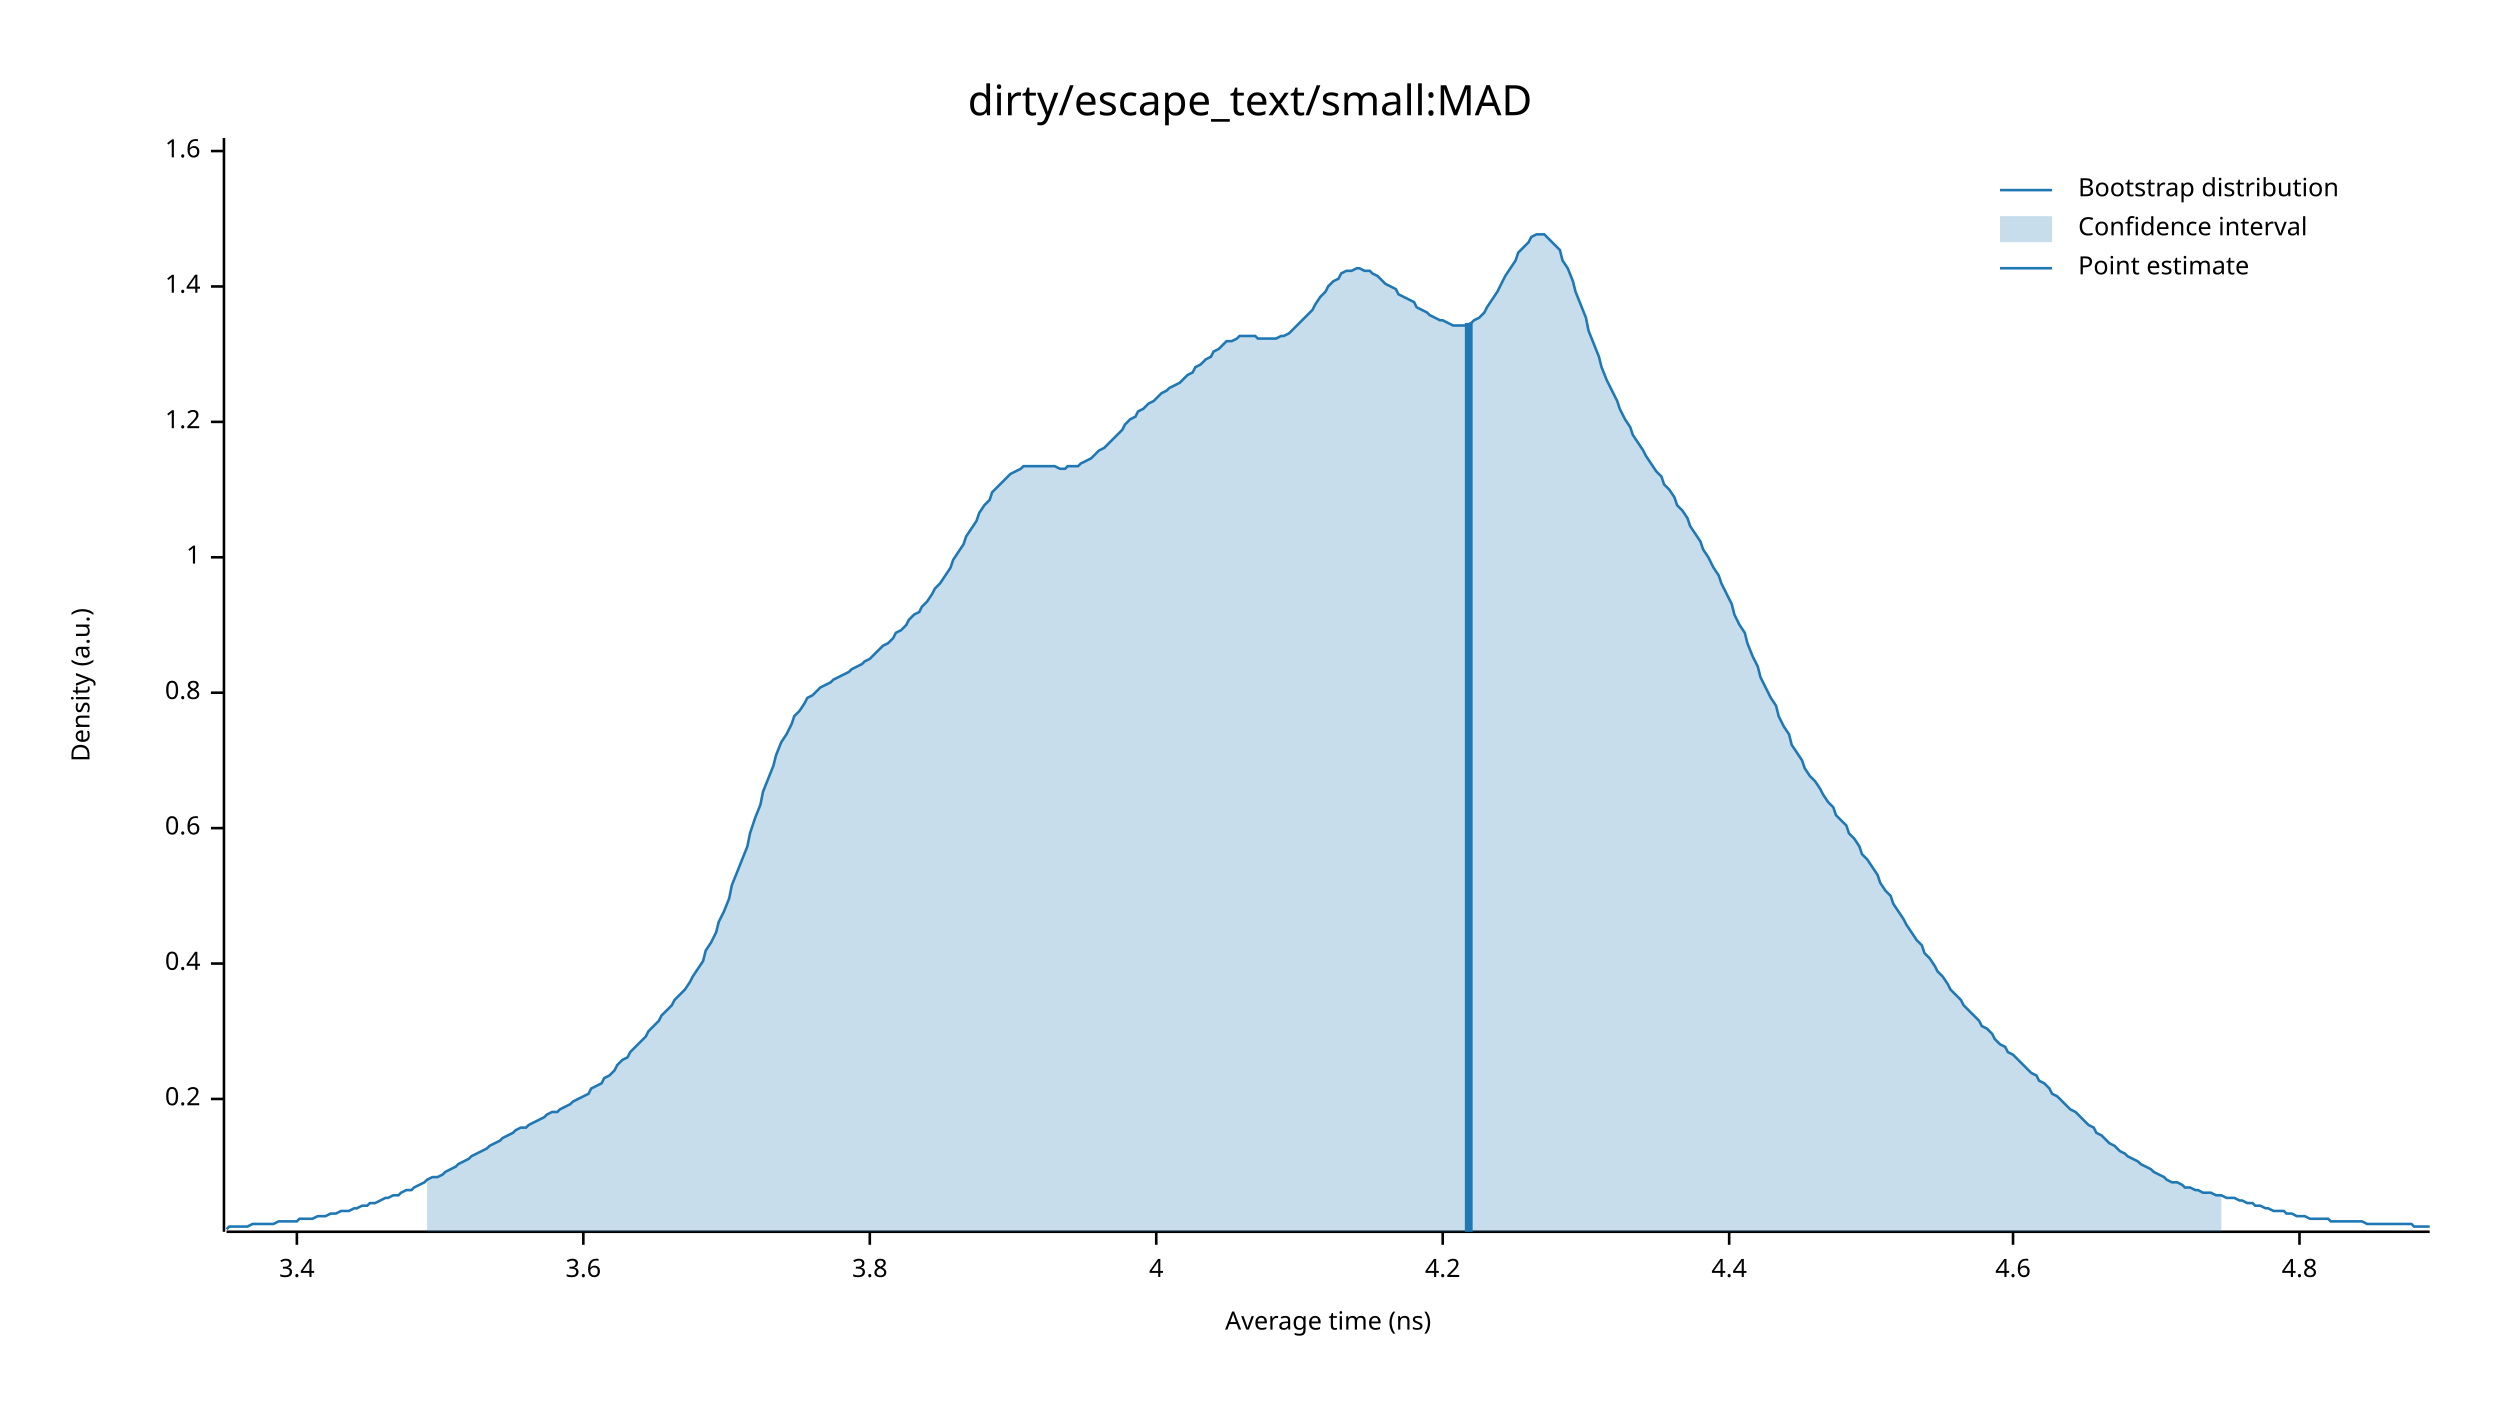
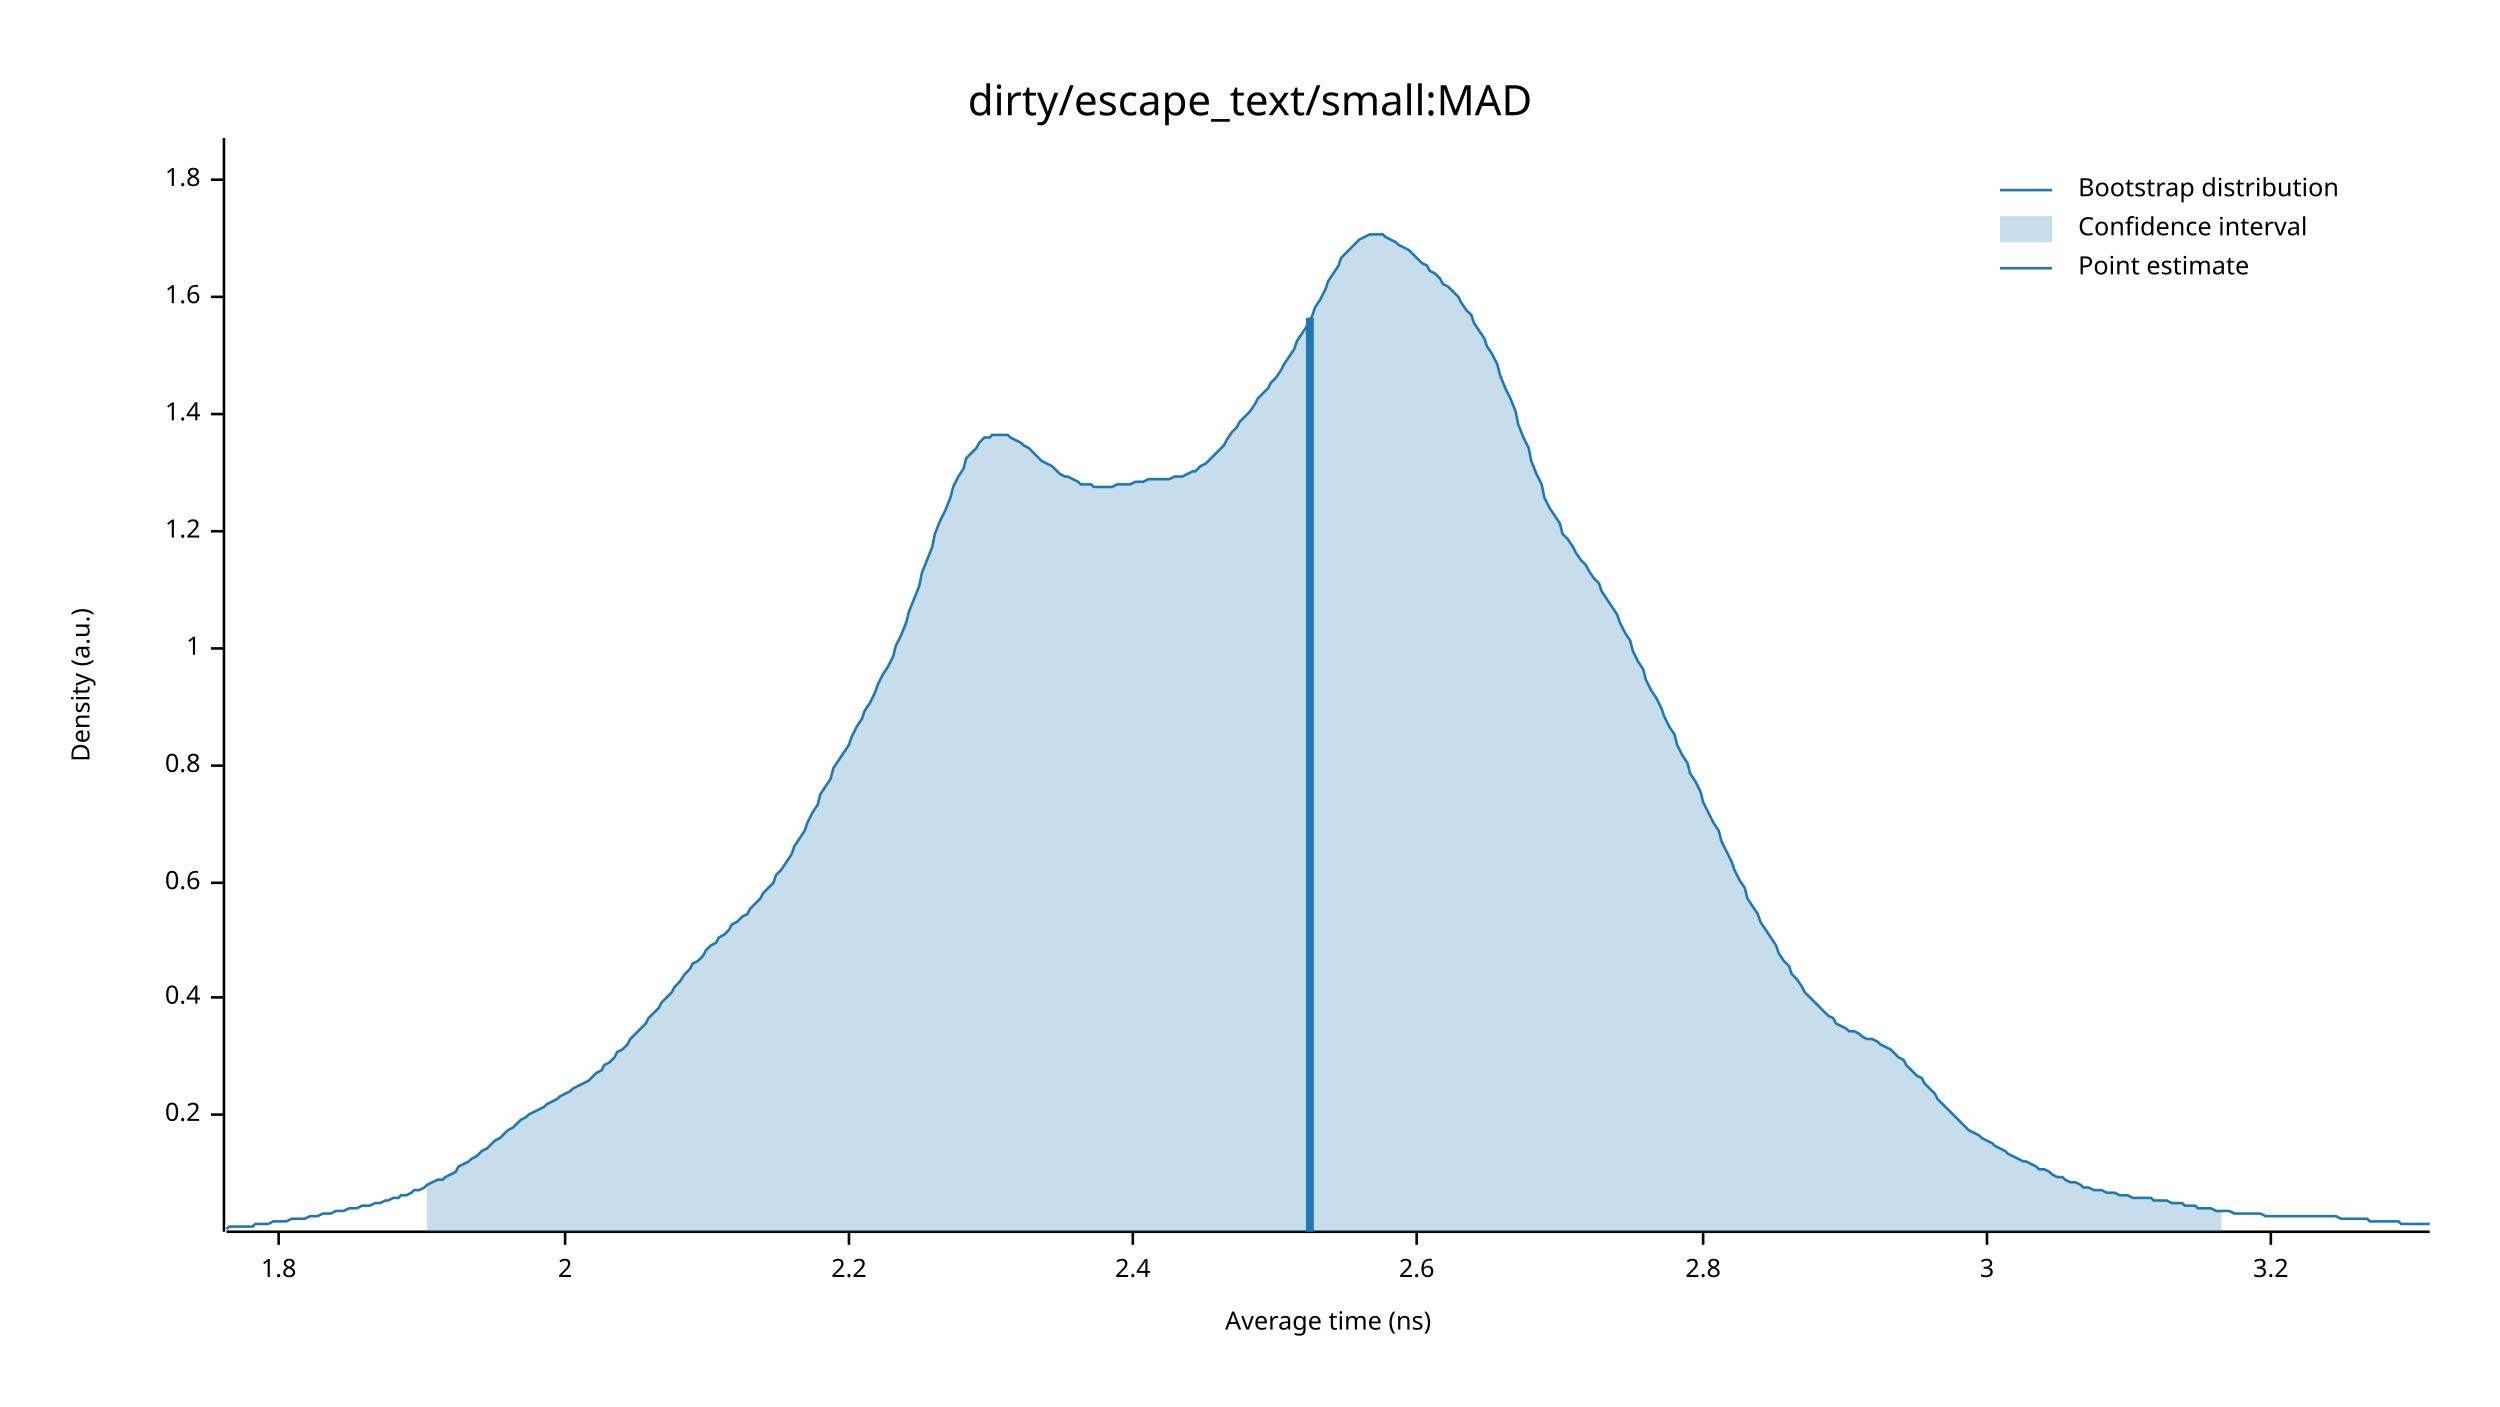
<svg xmlns="http://www.w3.org/2000/svg" width="960" height="540" viewBox="0 0 960 540">
  <text x="480" y="32" dy="0.76em" text-anchor="middle" font-family="sans-serif" font-size="16.129" opacity="1" fill="#000000">
dirty/escape_text/small:MAD
</text>
  <text x="27" y="263" dy="0.76em" text-anchor="middle" font-family="sans-serif" font-size="9.677" opacity="1" fill="#000000" transform="rotate(270, 27, 263)">
Density (a.u.)
</text>
  <text x="510" y="513" dy="-0.5ex" text-anchor="middle" font-family="sans-serif" font-size="9.677" opacity="1" fill="#000000">
Average time (ns)
</text>
  <polyline fill="none" opacity="1" stroke="#000000" stroke-width="1" points="86,53 86,473 " />
-   <text x="77" y="422" dy="0.5ex" text-anchor="end" font-family="sans-serif" font-size="9.677" opacity="1" fill="#000000">
+   <text x="77" y="428" dy="0.5ex" text-anchor="end" font-family="sans-serif" font-size="9.677" opacity="1" fill="#000000">
0.2
</text>
-   <polyline fill="none" opacity="1" stroke="#000000" stroke-width="1" points="81,422 86,422 " />
-   <text x="77" y="370" dy="0.5ex" text-anchor="end" font-family="sans-serif" font-size="9.677" opacity="1" fill="#000000">
+   <polyline fill="none" opacity="1" stroke="#000000" stroke-width="1" points="81,428 86,428 " />
+   <text x="77" y="383" dy="0.5ex" text-anchor="end" font-family="sans-serif" font-size="9.677" opacity="1" fill="#000000">
0.4
</text>
-   <polyline fill="none" opacity="1" stroke="#000000" stroke-width="1" points="81,370 86,370 " />
-   <text x="77" y="318" dy="0.5ex" text-anchor="end" font-family="sans-serif" font-size="9.677" opacity="1" fill="#000000">
+   <polyline fill="none" opacity="1" stroke="#000000" stroke-width="1" points="81,383 86,383 " />
+   <text x="77" y="339" dy="0.5ex" text-anchor="end" font-family="sans-serif" font-size="9.677" opacity="1" fill="#000000">
0.6
</text>
-   <polyline fill="none" opacity="1" stroke="#000000" stroke-width="1" points="81,318 86,318 " />
-   <text x="77" y="266" dy="0.5ex" text-anchor="end" font-family="sans-serif" font-size="9.677" opacity="1" fill="#000000">
+   <polyline fill="none" opacity="1" stroke="#000000" stroke-width="1" points="81,339 86,339 " />
+   <text x="77" y="294" dy="0.5ex" text-anchor="end" font-family="sans-serif" font-size="9.677" opacity="1" fill="#000000">
0.8
</text>
-   <polyline fill="none" opacity="1" stroke="#000000" stroke-width="1" points="81,266 86,266 " />
-   <text x="77" y="214" dy="0.5ex" text-anchor="end" font-family="sans-serif" font-size="9.677" opacity="1" fill="#000000">
+   <polyline fill="none" opacity="1" stroke="#000000" stroke-width="1" points="81,294 86,294 " />
+   <text x="77" y="249" dy="0.5ex" text-anchor="end" font-family="sans-serif" font-size="9.677" opacity="1" fill="#000000">
1
</text>
-   <polyline fill="none" opacity="1" stroke="#000000" stroke-width="1" points="81,214 86,214 " />
-   <text x="77" y="162" dy="0.5ex" text-anchor="end" font-family="sans-serif" font-size="9.677" opacity="1" fill="#000000">
+   <polyline fill="none" opacity="1" stroke="#000000" stroke-width="1" points="81,249 86,249 " />
+   <text x="77" y="204" dy="0.5ex" text-anchor="end" font-family="sans-serif" font-size="9.677" opacity="1" fill="#000000">
1.2
</text>
-   <polyline fill="none" opacity="1" stroke="#000000" stroke-width="1" points="81,162 86,162 " />
-   <text x="77" y="110" dy="0.5ex" text-anchor="end" font-family="sans-serif" font-size="9.677" opacity="1" fill="#000000">
+   <polyline fill="none" opacity="1" stroke="#000000" stroke-width="1" points="81,204 86,204 " />
+   <text x="77" y="159" dy="0.5ex" text-anchor="end" font-family="sans-serif" font-size="9.677" opacity="1" fill="#000000">
1.4
</text>
-   <polyline fill="none" opacity="1" stroke="#000000" stroke-width="1" points="81,110 86,110 " />
-   <text x="77" y="58" dy="0.5ex" text-anchor="end" font-family="sans-serif" font-size="9.677" opacity="1" fill="#000000">
+   <polyline fill="none" opacity="1" stroke="#000000" stroke-width="1" points="81,159 86,159 " />
+   <text x="77" y="114" dy="0.5ex" text-anchor="end" font-family="sans-serif" font-size="9.677" opacity="1" fill="#000000">
1.6
</text>
-   <polyline fill="none" opacity="1" stroke="#000000" stroke-width="1" points="81,58 86,58 " />
+   <polyline fill="none" opacity="1" stroke="#000000" stroke-width="1" points="81,114 86,114 " />
+   <text x="77" y="69" dy="0.5ex" text-anchor="end" font-family="sans-serif" font-size="9.677" opacity="1" fill="#000000">
+ 1.8
+ </text>
+   <polyline fill="none" opacity="1" stroke="#000000" stroke-width="1" points="81,69 86,69 " />
  <polyline fill="none" opacity="1" stroke="#000000" stroke-width="1" points="87,473 933,473 " />
-   <text x="114" y="483" dy="0.76em" text-anchor="middle" font-family="sans-serif" font-size="9.677" opacity="1" fill="#000000">
- 3.4
+   <text x="107" y="483" dy="0.76em" text-anchor="middle" font-family="sans-serif" font-size="9.677" opacity="1" fill="#000000">
+ 1.8
</text>
-   <polyline fill="none" opacity="1" stroke="#000000" stroke-width="1" points="114,473 114,478 " />
-   <text x="224" y="483" dy="0.76em" text-anchor="middle" font-family="sans-serif" font-size="9.677" opacity="1" fill="#000000">
- 3.6
+   <polyline fill="none" opacity="1" stroke="#000000" stroke-width="1" points="107,473 107,478 " />
+   <text x="217" y="483" dy="0.76em" text-anchor="middle" font-family="sans-serif" font-size="9.677" opacity="1" fill="#000000">
+ 2
</text>
-   <polyline fill="none" opacity="1" stroke="#000000" stroke-width="1" points="224,473 224,478 " />
-   <text x="334" y="483" dy="0.76em" text-anchor="middle" font-family="sans-serif" font-size="9.677" opacity="1" fill="#000000">
- 3.8
+   <polyline fill="none" opacity="1" stroke="#000000" stroke-width="1" points="217,473 217,478 " />
+   <text x="326" y="483" dy="0.76em" text-anchor="middle" font-family="sans-serif" font-size="9.677" opacity="1" fill="#000000">
+ 2.2
</text>
-   <polyline fill="none" opacity="1" stroke="#000000" stroke-width="1" points="334,473 334,478 " />
-   <text x="444" y="483" dy="0.76em" text-anchor="middle" font-family="sans-serif" font-size="9.677" opacity="1" fill="#000000">
- 4
+   <polyline fill="none" opacity="1" stroke="#000000" stroke-width="1" points="326,473 326,478 " />
+   <text x="435" y="483" dy="0.76em" text-anchor="middle" font-family="sans-serif" font-size="9.677" opacity="1" fill="#000000">
+ 2.4
</text>
-   <polyline fill="none" opacity="1" stroke="#000000" stroke-width="1" points="444,473 444,478 " />
-   <text x="554" y="483" dy="0.76em" text-anchor="middle" font-family="sans-serif" font-size="9.677" opacity="1" fill="#000000">
- 4.2
+   <polyline fill="none" opacity="1" stroke="#000000" stroke-width="1" points="435,473 435,478 " />
+   <text x="544" y="483" dy="0.76em" text-anchor="middle" font-family="sans-serif" font-size="9.677" opacity="1" fill="#000000">
+ 2.6
</text>
-   <polyline fill="none" opacity="1" stroke="#000000" stroke-width="1" points="554,473 554,478 " />
-   <text x="664" y="483" dy="0.76em" text-anchor="middle" font-family="sans-serif" font-size="9.677" opacity="1" fill="#000000">
- 4.4
+   <polyline fill="none" opacity="1" stroke="#000000" stroke-width="1" points="544,473 544,478 " />
+   <text x="654" y="483" dy="0.76em" text-anchor="middle" font-family="sans-serif" font-size="9.677" opacity="1" fill="#000000">
+ 2.8
</text>
-   <polyline fill="none" opacity="1" stroke="#000000" stroke-width="1" points="664,473 664,478 " />
-   <text x="773" y="483" dy="0.76em" text-anchor="middle" font-family="sans-serif" font-size="9.677" opacity="1" fill="#000000">
- 4.6
+   <polyline fill="none" opacity="1" stroke="#000000" stroke-width="1" points="654,473 654,478 " />
+   <text x="763" y="483" dy="0.76em" text-anchor="middle" font-family="sans-serif" font-size="9.677" opacity="1" fill="#000000">
+ 3
</text>
-   <polyline fill="none" opacity="1" stroke="#000000" stroke-width="1" points="773,473 773,478 " />
-   <text x="883" y="483" dy="0.76em" text-anchor="middle" font-family="sans-serif" font-size="9.677" opacity="1" fill="#000000">
- 4.8
+   <polyline fill="none" opacity="1" stroke="#000000" stroke-width="1" points="763,473 763,478 " />
+   <text x="872" y="483" dy="0.76em" text-anchor="middle" font-family="sans-serif" font-size="9.677" opacity="1" fill="#000000">
+ 3.2
</text>
-   <polyline fill="none" opacity="1" stroke="#000000" stroke-width="1" points="883,473 883,478 " />
-   <polyline fill="none" opacity="1" stroke="#1F78B4" stroke-width="1" points="87,472 88,471 90,471 92,471 93,471 95,471 97,470 98,470 100,470 102,470 103,470 105,470 107,469 109,469 110,469 112,469 114,469 115,468 117,468 119,468 120,468 122,467 124,467 125,467 127,466 129,466 131,465 132,465 134,465 136,464 137,464 139,463 141,463 142,462 144,462 146,461 148,460 149,460 151,459 153,459 154,458 156,457 158,457 159,456 161,455 163,454 164,453 166,452 168,452 170,451 171,450 173,449 175,448 176,447 178,446 180,445 181,444 183,443 185,442 187,441 188,440 190,439 192,438 193,437 195,436 197,435 198,434 200,433 202,433 203,432 205,431 207,430 209,429 210,428 212,427 214,427 215,426 217,425 219,424 220,423 222,422 224,421 226,420 227,418 229,417 231,416 232,414 234,413 236,411 237,409 239,407 241,406 242,404 244,402 246,400 248,398 249,396 251,394 253,392 254,390 256,388 258,386 259,384 261,382 263,380 265,377 266,375 268,372 270,369 271,365 273,362 275,358 276,354 278,350 280,345 281,340 283,335 285,330 287,325 288,320 290,314 292,309 293,304 295,299 297,294 298,290 300,285 302,282 304,278 305,275 307,273 309,270 310,268 312,267 314,265 315,264 317,263 319,262 320,261 322,260 324,259 326,258 327,257 329,256 331,255 332,254 334,253 336,251 337,250 339,248 341,247 343,245 344,243 346,242 348,240 349,238 351,236 353,235 354,233 356,231 358,228 359,226 361,224 363,221 365,218 366,215 368,212 370,209 371,206 373,203 375,200 376,197 378,194 380,192 381,189 383,187 385,185 387,183 388,182 390,181 392,180 393,179 395,179 397,179 398,179 400,179 402,179 404,179 405,179 407,180 409,180 410,179 412,179 414,179 415,178 417,177 419,176 420,175 422,173 424,172 426,170 427,169 429,167 431,165 432,163 434,161 436,160 437,158 439,157 441,155 443,154 444,153 446,151 448,150 449,149 451,148 453,147 454,146 456,144 458,143 459,141 461,140 463,138 465,137 466,135 468,134 470,132 471,131 473,131 475,130 476,129 478,129 480,129 482,129 483,130 485,130 487,130 488,130 490,130 492,129 493,129 495,128 497,126 498,125 500,123 502,121 504,119 505,117 507,114 509,112 510,110 512,108 514,107 515,105 517,104 519,104 521,103 522,103 524,104 526,104 527,105 529,106 531,108 532,109 534,110 536,111 537,113 539,114 541,115 543,116 544,118 546,119 548,120 549,121 551,122 553,123 554,123 556,124 558,125 560,125 561,125 563,125 565,124 566,123 568,122 570,120 571,118 573,115 575,112 576,110 578,106 580,103 582,100 583,97 585,95 587,93 588,91 590,90 592,90 593,90 595,92 597,94 599,96 600,100 602,103 604,108 605,112 607,117 609,122 610,127 612,132 614,137 615,141 617,146 619,150 621,154 622,157 624,161 626,164 627,167 629,170 631,173 632,175 634,178 636,181 638,183 639,186 641,188 643,191 644,194 646,196 648,199 649,202 651,205 653,208 654,211 656,214 658,218 660,221 661,224 663,228 665,232 666,236 668,240 670,243 671,247 673,252 675,256 676,260 678,264 680,268 682,271 683,275 685,279 687,282 688,286 690,289 692,292 693,295 695,298 697,300 699,303 700,305 702,308 704,310 705,313 707,315 709,317 710,320 712,322 714,325 715,328 717,330 719,333 721,336 722,339 724,342 726,344 727,347 729,350 731,353 732,355 734,358 736,361 738,363 739,366 741,368 743,371 744,373 746,375 748,378 749,380 751,382 753,384 754,386 756,388 758,390 760,392 761,394 763,395 765,397 766,399 768,401 770,402 771,404 773,405 775,407 777,409 778,410 780,412 782,413 783,415 785,416 787,418 788,420 790,421 792,423 793,424 795,426 797,427 799,429 800,430 802,432 804,433 805,435 807,436 809,438 810,439 812,440 814,442 816,443 817,444 819,445 821,446 822,447 824,448 826,449 827,450 829,451 831,452 832,453 834,454 836,454 838,455 839,456 841,456 843,457 844,457 846,458 848,458 849,458 851,459 853,459 855,460 856,460 858,460 860,461 861,461 863,462 865,462 866,463 868,463 870,464 871,464 873,465 875,465 877,465 878,466 880,466 882,467 883,467 885,467 887,468 888,468 890,468 892,468 894,468 895,469 897,469 899,469 900,469 902,469 904,469 905,469 907,469 909,470 910,470 912,470 914,470 916,470 917,470 919,470 921,470 922,470 924,470 926,470 927,471 929,471 931,471 933,471 " />
-   <polygon opacity="0.25" fill="#1F78B4" points="164,453 166,452 168,452 170,451 171,450 173,449 175,448 176,447 178,446 180,445 181,444 183,443 185,442 187,441 188,440 190,439 192,438 193,437 195,436 197,435 198,434 200,433 202,433 203,432 205,431 207,430 209,429 210,428 212,427 214,427 215,426 217,425 219,424 220,423 222,422 224,421 226,420 227,418 229,417 231,416 232,414 234,413 236,411 237,409 239,407 241,406 242,404 244,402 246,400 248,398 249,396 251,394 253,392 254,390 256,388 258,386 259,384 261,382 263,380 265,377 266,375 268,372 270,369 271,365 273,362 275,358 276,354 278,350 280,345 281,340 283,335 285,330 287,325 288,320 290,314 292,309 293,304 295,299 297,294 298,290 300,285 302,282 304,278 305,275 307,273 309,270 310,268 312,267 314,265 315,264 317,263 319,262 320,261 322,260 324,259 326,258 327,257 329,256 331,255 332,254 334,253 336,251 337,250 339,248 341,247 343,245 344,243 346,242 348,240 349,238 351,236 353,235 354,233 356,231 358,228 359,226 361,224 363,221 365,218 366,215 368,212 370,209 371,206 373,203 375,200 376,197 378,194 380,192 381,189 383,187 385,185 387,183 388,182 390,181 392,180 393,179 395,179 397,179 398,179 400,179 402,179 404,179 405,179 407,180 409,180 410,179 412,179 414,179 415,178 417,177 419,176 420,175 422,173 424,172 426,170 427,169 429,167 431,165 432,163 434,161 436,160 437,158 439,157 441,155 443,154 444,153 446,151 448,150 449,149 451,148 453,147 454,146 456,144 458,143 459,141 461,140 463,138 465,137 466,135 468,134 470,132 471,131 473,131 475,130 476,129 478,129 480,129 482,129 483,130 485,130 487,130 488,130 490,130 492,129 493,129 495,128 497,126 498,125 500,123 502,121 504,119 505,117 507,114 509,112 510,110 512,108 514,107 515,105 517,104 519,104 521,103 522,103 524,104 526,104 527,105 529,106 531,108 532,109 534,110 536,111 537,113 539,114 541,115 543,116 544,118 546,119 548,120 549,121 551,122 553,123 554,123 556,124 558,125 560,125 561,125 563,125 565,124 566,123 568,122 570,120 571,118 573,115 575,112 576,110 578,106 580,103 582,100 583,97 585,95 587,93 588,91 590,90 592,90 593,90 595,92 597,94 599,96 600,100 602,103 604,108 605,112 607,117 609,122 610,127 612,132 614,137 615,141 617,146 619,150 621,154 622,157 624,161 626,164 627,167 629,170 631,173 632,175 634,178 636,181 638,183 639,186 641,188 643,191 644,194 646,196 648,199 649,202 651,205 653,208 654,211 656,214 658,218 660,221 661,224 663,228 665,232 666,236 668,240 670,243 671,247 673,252 675,256 676,260 678,264 680,268 682,271 683,275 685,279 687,282 688,286 690,289 692,292 693,295 695,298 697,300 699,303 700,305 702,308 704,310 705,313 707,315 709,317 710,320 712,322 714,325 715,328 717,330 719,333 721,336 722,339 724,342 726,344 727,347 729,350 731,353 732,355 734,358 736,361 738,363 739,366 741,368 743,371 744,373 746,375 748,378 749,380 751,382 753,384 754,386 756,388 758,390 760,392 761,394 763,395 765,397 766,399 768,401 770,402 771,404 773,405 775,407 777,409 778,410 780,412 782,413 783,415 785,416 787,418 788,420 790,421 792,423 793,424 795,426 797,427 799,429 800,430 802,432 804,433 805,435 807,436 809,438 810,439 812,440 814,442 816,443 817,444 819,445 821,446 822,447 824,448 826,449 827,450 829,451 831,452 832,453 834,454 836,454 838,455 839,456 841,456 843,457 844,457 846,458 848,458 849,458 851,459 853,459 853,473 164,473 " />
-   <polyline fill="none" opacity="1" stroke="#1F78B4" stroke-width="3" points="564,473 564,124 " />
+   <polyline fill="none" opacity="1" stroke="#000000" stroke-width="1" points="872,473 872,478 " />
+   <polyline fill="none" opacity="1" stroke="#1F78B4" stroke-width="1" points="87,472 88,471 90,471 92,471 93,471 95,471 97,471 98,470 100,470 102,470 103,470 105,469 107,469 109,469 110,469 112,468 114,468 115,468 117,468 119,467 120,467 122,467 124,466 125,466 127,466 129,465 131,465 132,465 134,464 136,464 137,464 139,463 141,463 142,463 144,462 146,462 148,461 149,461 151,460 153,460 154,459 156,459 158,458 159,457 161,457 163,456 164,455 166,454 168,453 170,453 171,452 173,451 175,450 176,448 178,447 180,446 181,445 183,444 185,442 187,441 188,440 190,438 192,437 193,436 195,434 197,433 198,432 200,430 202,429 203,428 205,427 207,426 209,425 210,424 212,423 214,422 215,421 217,420 219,419 220,418 222,417 224,416 226,415 227,414 229,412 231,411 232,409 234,408 236,406 237,404 239,403 241,401 242,399 244,397 246,395 248,393 249,391 251,389 253,387 254,385 256,383 258,381 259,379 261,377 263,374 265,372 266,370 268,369 270,367 271,365 273,363 275,362 276,360 278,359 280,357 281,355 283,354 285,352 287,351 288,349 290,347 292,345 293,343 295,341 297,339 298,336 300,334 302,331 304,328 305,325 307,322 309,319 310,316 312,312 314,309 315,305 317,302 319,299 320,295 322,292 324,289 326,286 327,283 329,279 331,276 332,273 334,270 336,266 337,263 339,259 341,256 343,252 344,248 346,244 348,239 349,235 351,230 353,225 354,220 356,215 358,210 359,205 361,200 363,196 365,191 366,187 368,183 370,180 371,176 373,174 375,172 376,170 378,168 380,168 381,167 383,167 385,167 387,167 388,168 390,169 392,170 393,171 395,172 397,174 398,175 400,177 402,178 404,179 405,180 407,182 409,183 410,183 412,184 414,185 415,186 417,186 419,186 420,187 422,187 424,187 426,187 427,187 429,186 431,186 432,186 434,186 436,185 437,185 439,185 441,184 443,184 444,184 446,184 448,184 449,184 451,183 453,183 454,183 456,182 458,181 459,181 461,179 463,178 465,176 466,175 468,173 470,171 471,169 473,166 475,164 476,162 478,160 480,158 482,155 483,153 485,151 487,149 488,147 490,145 492,142 493,140 495,137 497,134 498,131 500,128 502,125 504,121 505,118 507,115 509,111 510,108 512,105 514,102 515,99 517,97 519,95 521,93 522,92 524,91 526,90 527,90 529,90 531,90 532,91 534,92 536,93 537,94 539,95 541,96 543,98 544,99 546,101 548,102 549,104 551,105 553,107 554,109 556,110 558,112 560,114 561,116 563,119 565,121 566,124 568,127 570,130 571,133 573,136 575,140 576,144 578,149 580,153 582,158 583,163 585,168 587,172 588,177 590,182 592,186 593,191 595,195 597,198 599,201 600,205 602,207 604,210 605,212 607,215 609,217 610,219 612,222 614,224 615,227 617,230 619,233 621,236 622,239 624,243 626,246 627,250 629,254 631,257 632,261 634,265 636,268 638,272 639,275 641,279 643,282 644,286 646,290 648,293 649,297 651,300 653,304 654,308 656,312 658,316 660,319 661,323 663,327 665,331 666,334 668,338 670,341 671,345 673,348 675,351 676,354 678,357 680,360 682,363 683,366 685,369 687,371 688,374 690,376 692,379 693,381 695,383 697,385 699,387 700,388 702,390 704,391 705,393 707,394 709,395 710,396 712,396 714,397 715,398 717,399 719,399 721,400 722,401 724,402 726,403 727,404 729,406 731,407 732,409 734,411 736,413 738,414 739,416 741,418 743,420 744,422 746,424 748,426 749,427 751,429 753,431 754,432 756,434 758,435 760,436 761,437 763,438 765,439 766,440 768,441 770,442 771,443 773,444 775,445 777,446 778,446 780,447 782,448 783,449 785,449 787,450 788,451 790,452 792,452 793,453 795,454 797,454 799,455 800,456 802,456 804,457 805,457 807,457 809,458 810,458 812,458 814,459 816,459 817,459 819,460 821,460 822,460 824,460 826,460 827,461 829,461 831,461 832,461 834,462 836,462 838,462 839,463 841,463 843,463 844,464 846,464 848,464 849,464 851,465 853,465 855,465 856,465 858,466 860,466 861,466 863,466 865,466 866,466 868,466 870,467 871,467 873,467 875,467 877,467 878,467 880,467 882,467 883,467 885,467 887,467 888,467 890,467 892,467 894,467 895,467 897,467 899,468 900,468 902,468 904,468 905,468 907,468 909,468 910,469 912,469 914,469 916,469 917,469 919,469 921,469 922,470 924,470 926,470 927,470 929,470 931,470 933,470 " />
+   <polygon opacity="0.25" fill="#1F78B4" points="164,455 166,454 168,453 170,453 171,452 173,451 175,450 176,448 178,447 180,446 181,445 183,444 185,442 187,441 188,440 190,438 192,437 193,436 195,434 197,433 198,432 200,430 202,429 203,428 205,427 207,426 209,425 210,424 212,423 214,422 215,421 217,420 219,419 220,418 222,417 224,416 226,415 227,414 229,412 231,411 232,409 234,408 236,406 237,404 239,403 241,401 242,399 244,397 246,395 248,393 249,391 251,389 253,387 254,385 256,383 258,381 259,379 261,377 263,374 265,372 266,370 268,369 270,367 271,365 273,363 275,362 276,360 278,359 280,357 281,355 283,354 285,352 287,351 288,349 290,347 292,345 293,343 295,341 297,339 298,336 300,334 302,331 304,328 305,325 307,322 309,319 310,316 312,312 314,309 315,305 317,302 319,299 320,295 322,292 324,289 326,286 327,283 329,279 331,276 332,273 334,270 336,266 337,263 339,259 341,256 343,252 344,248 346,244 348,239 349,235 351,230 353,225 354,220 356,215 358,210 359,205 361,200 363,196 365,191 366,187 368,183 370,180 371,176 373,174 375,172 376,170 378,168 380,168 381,167 383,167 385,167 387,167 388,168 390,169 392,170 393,171 395,172 397,174 398,175 400,177 402,178 404,179 405,180 407,182 409,183 410,183 412,184 414,185 415,186 417,186 419,186 420,187 422,187 424,187 426,187 427,187 429,186 431,186 432,186 434,186 436,185 437,185 439,185 441,184 443,184 444,184 446,184 448,184 449,184 451,183 453,183 454,183 456,182 458,181 459,181 461,179 463,178 465,176 466,175 468,173 470,171 471,169 473,166 475,164 476,162 478,160 480,158 482,155 483,153 485,151 487,149 488,147 490,145 492,142 493,140 495,137 497,134 498,131 500,128 502,125 504,121 505,118 507,115 509,111 510,108 512,105 514,102 515,99 517,97 519,95 521,93 522,92 524,91 526,90 527,90 529,90 531,90 532,91 534,92 536,93 537,94 539,95 541,96 543,98 544,99 546,101 548,102 549,104 551,105 553,107 554,109 556,110 558,112 560,114 561,116 563,119 565,121 566,124 568,127 570,130 571,133 573,136 575,140 576,144 578,149 580,153 582,158 583,163 585,168 587,172 588,177 590,182 592,186 593,191 595,195 597,198 599,201 600,205 602,207 604,210 605,212 607,215 609,217 610,219 612,222 614,224 615,227 617,230 619,233 621,236 622,239 624,243 626,246 627,250 629,254 631,257 632,261 634,265 636,268 638,272 639,275 641,279 643,282 644,286 646,290 648,293 649,297 651,300 653,304 654,308 656,312 658,316 660,319 661,323 663,327 665,331 666,334 668,338 670,341 671,345 673,348 675,351 676,354 678,357 680,360 682,363 683,366 685,369 687,371 688,374 690,376 692,379 693,381 695,383 697,385 699,387 700,388 702,390 704,391 705,393 707,394 709,395 710,396 712,396 714,397 715,398 717,399 719,399 721,400 722,401 724,402 726,403 727,404 729,406 731,407 732,409 734,411 736,413 738,414 739,416 741,418 743,420 744,422 746,424 748,426 749,427 751,429 753,431 754,432 756,434 758,435 760,436 761,437 763,438 765,439 766,440 768,441 770,442 771,443 773,444 775,445 777,446 778,446 780,447 782,448 783,449 785,449 787,450 788,451 790,452 792,452 793,453 795,454 797,454 799,455 800,456 802,456 804,457 805,457 807,457 809,458 810,458 812,458 814,459 816,459 817,459 819,460 821,460 822,460 824,460 826,460 827,461 829,461 831,461 832,461 834,462 836,462 838,462 839,463 841,463 843,463 844,464 846,464 848,464 849,464 851,465 853,465 853,473 164,473 " />
+   <polyline fill="none" opacity="1" stroke="#1F78B4" stroke-width="3" points="503,473 503,122 " />
  <text x="798" y="68" dy="0.76em" text-anchor="start" font-family="sans-serif" font-size="9.677" opacity="1" fill="#000000">
Bootstrap distribution
</text>
  <text x="798" y="83" dy="0.76em" text-anchor="start" font-family="sans-serif" font-size="9.677" opacity="1" fill="#000000">
Confidence interval
</text>
  <text x="798" y="98" dy="0.76em" text-anchor="start" font-family="sans-serif" font-size="9.677" opacity="1" fill="#000000">
Point estimate
</text>
  <polyline fill="none" opacity="1" stroke="#1F78B4" stroke-width="1" points="768,73 788,73 " />
  <rect x="768" y="83" width="20" height="10" opacity="0.25" fill="#1F78B4" stroke="none" />
  <polyline fill="none" opacity="1" stroke="#1F78B4" stroke-width="1" points="768,103 788,103 " />
</svg>
